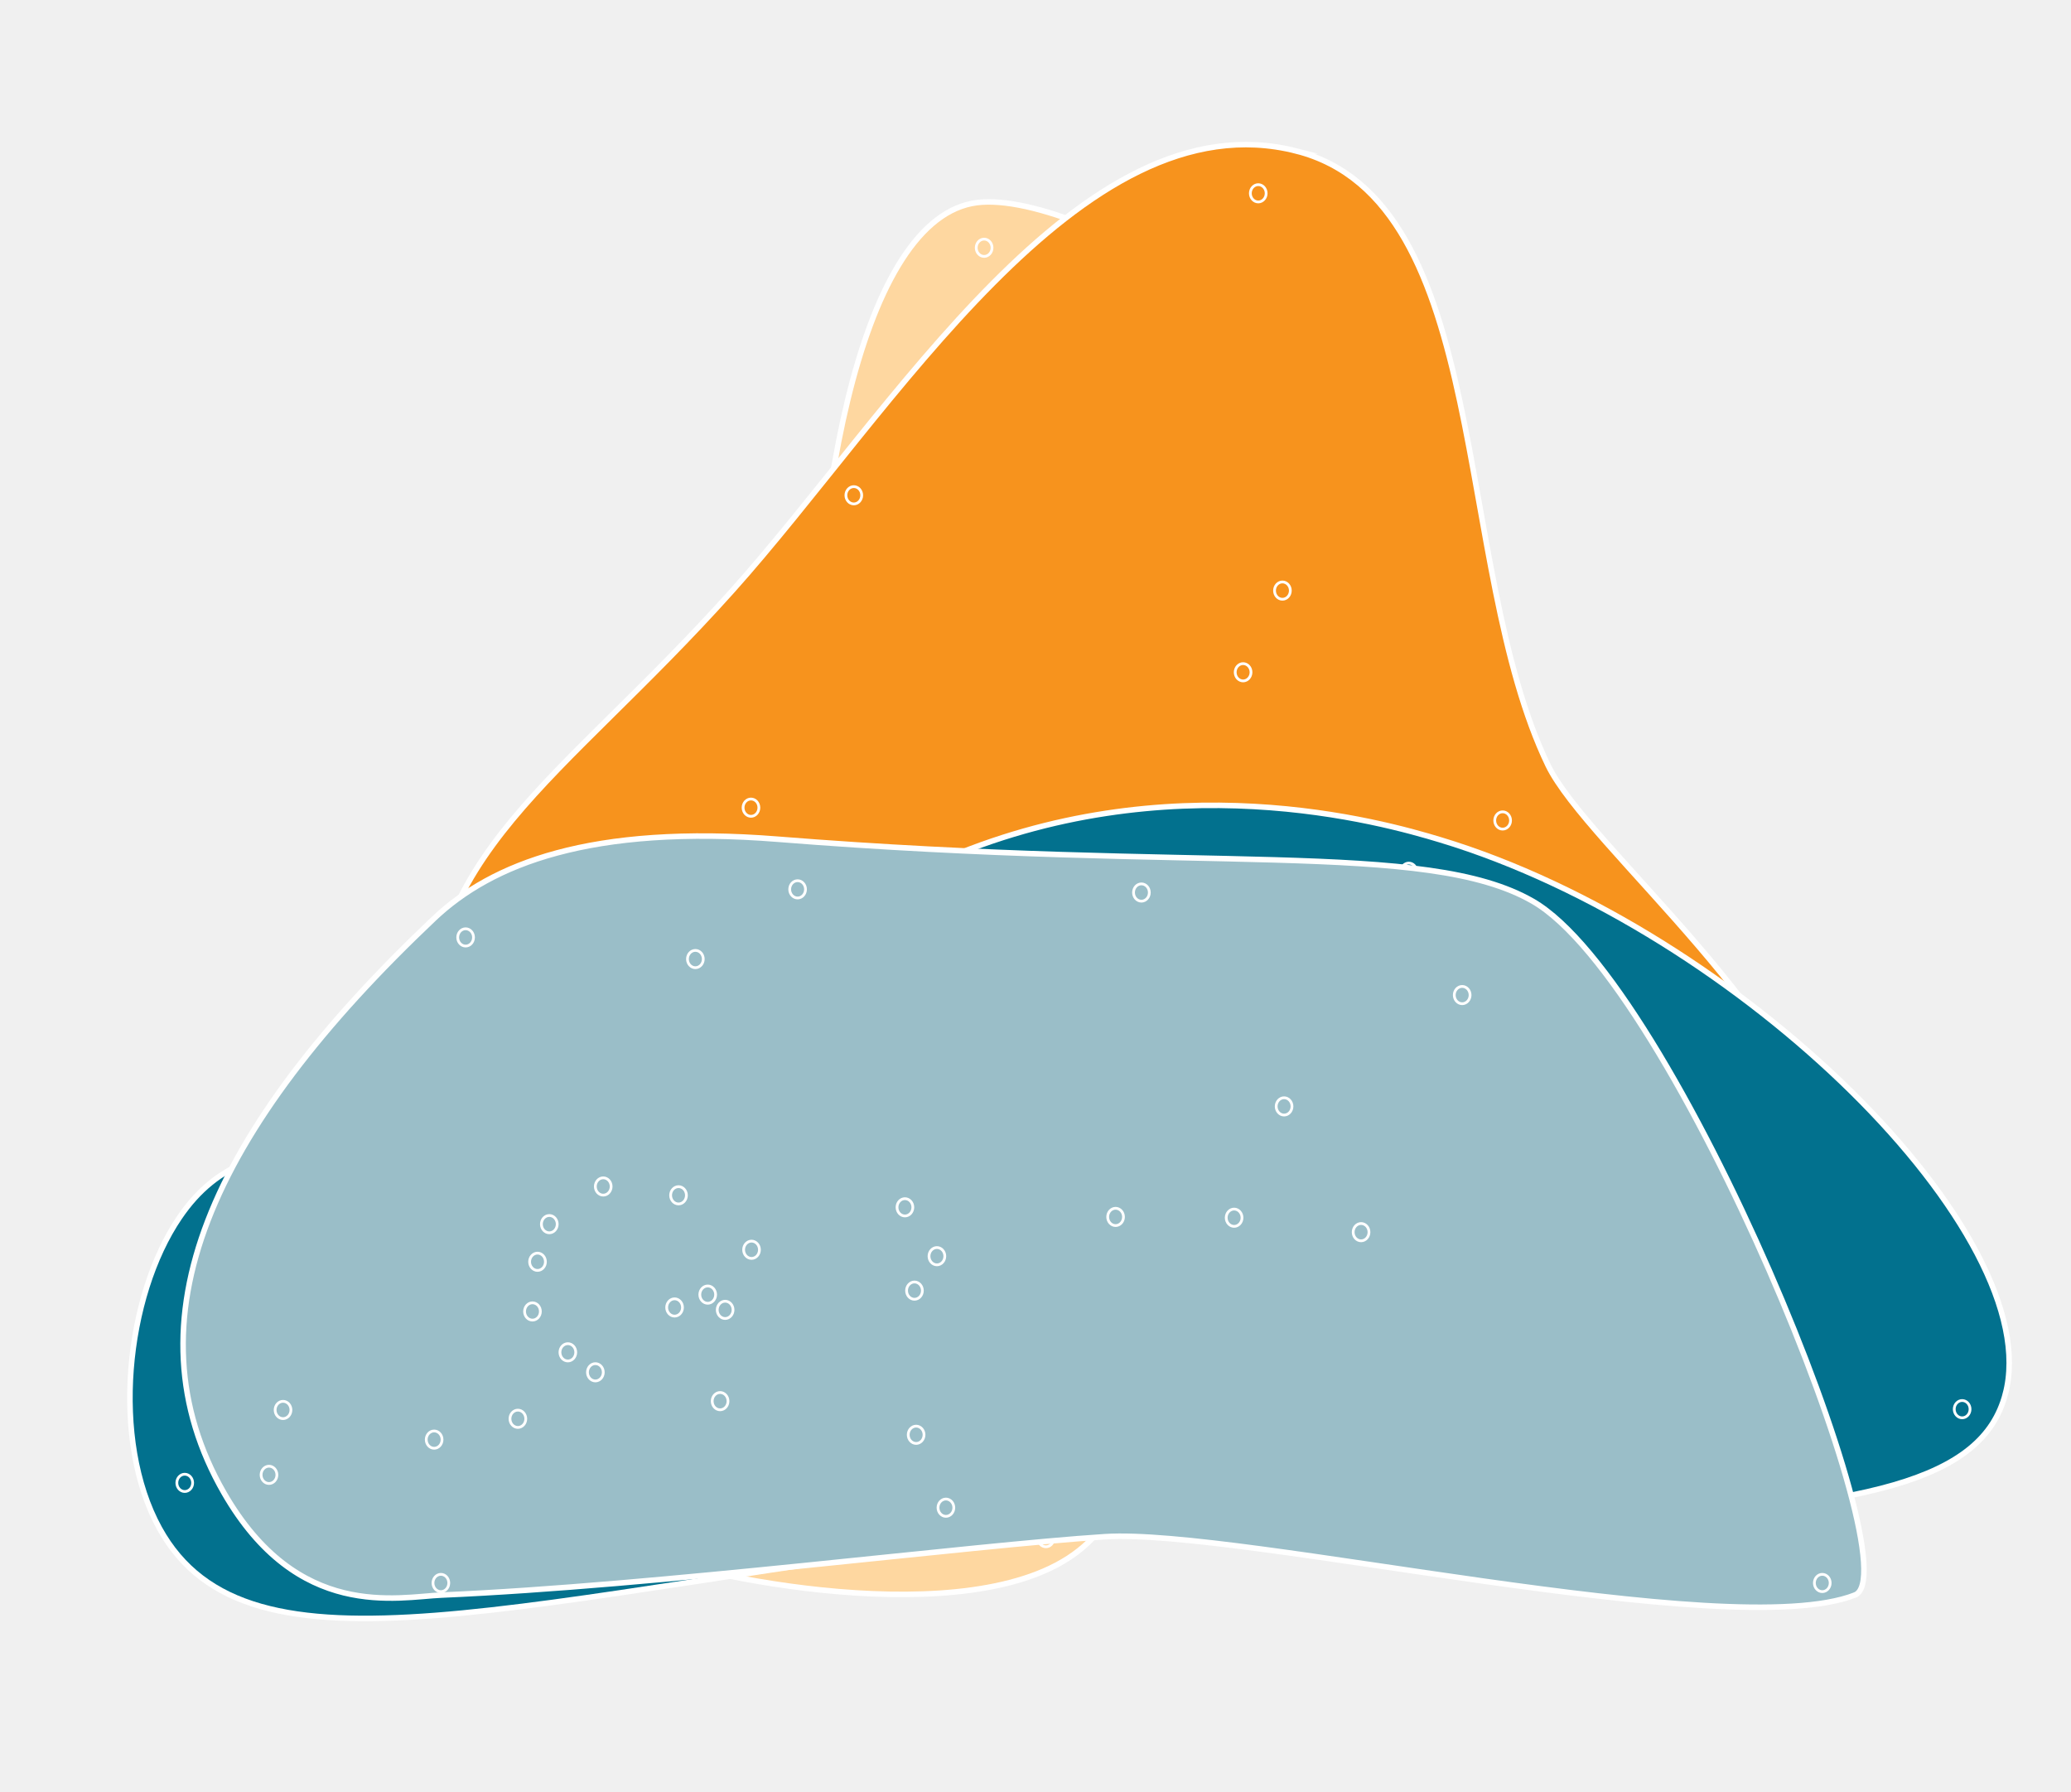
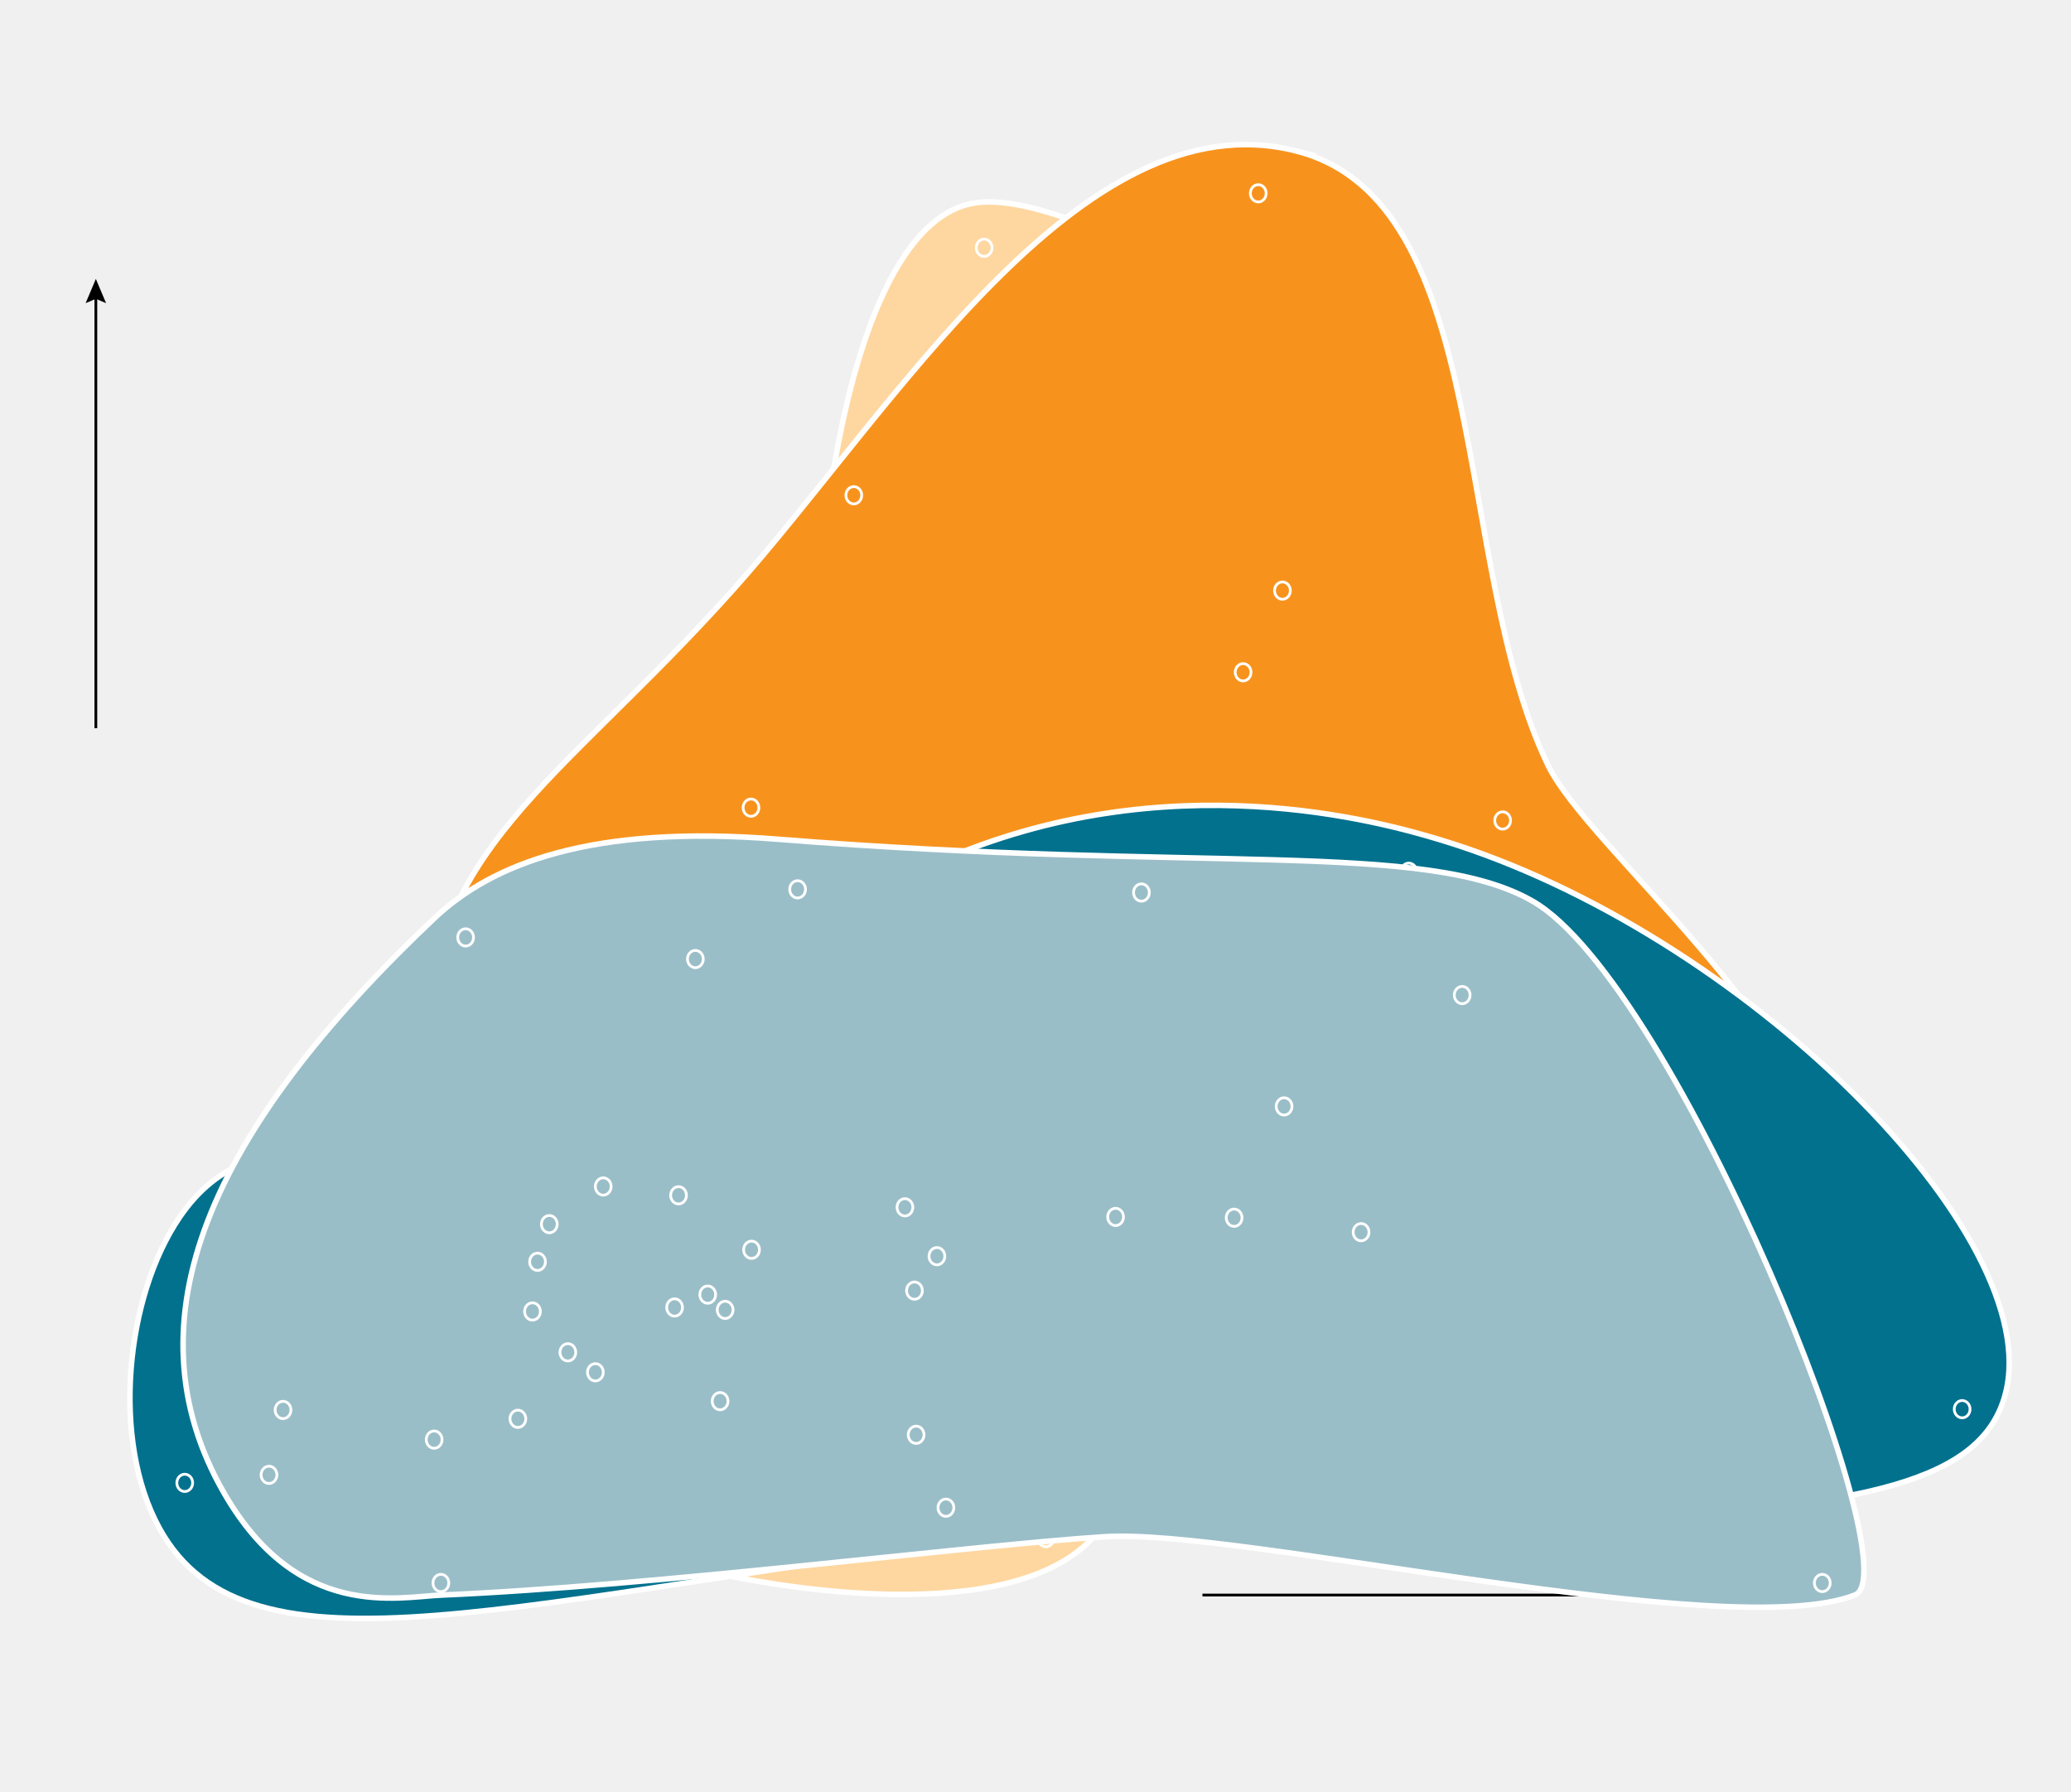
<svg xmlns="http://www.w3.org/2000/svg" baseProfile="tiny" version="1.2" viewBox="0 0 375 324.34">
  <g>
    <g id="g-scatter_profit-margin_avg1-mobile-interactions-img">
      <g>
+         <g id="x-y">
+           <g>
+             <line x1="303.51" y1="288.79" x2="217.73" y2="288.79" fill="none" stroke="#000" stroke-miterlimit="10" stroke-width=".5" />
+             <polygon points="302.106 286.939 302.892 288.79 302.106 290.642 306.495 288.79 302.106 286.939" />
+           </g>
+           <g>
+             <line x1="17.356" y1="53.484" x2="17.356" y2="131.844" fill="none" stroke="#000" stroke-miterlimit="10" stroke-width=".5" />
+             <polygon points="15.504 54.888 17.356 54.101 19.208 54.888 17.356 50.499 15.504 54.888" />
+           </g>
+         </g>
        <g id="upper-middle">
          <path id="highlight" d="M175.958,36.838c18.346-3.706,75.958,29.941,89.897,66.578,8.014,21.064,18.139,83.382,9.465,100.385-4.584,8.987-10.094,5.191-30.242,8.987-4.696.885-26.025,2.13-30.324,19.843-7.096,29.236-10.678,42.637-21.388,49.523-21.339,13.72-71.453,2.125-78.318-1.67-10.221-5.65-40.808-22.013-49.537-29.773-7.737-6.879-10.838-29.413-4.673-37.924,17.773-24.532,87.121-19.855,86.285-72.149-.763-47.787,8.184-99.629,28.833-103.801Z" fill="#fed7a0" stroke="#fff" stroke-miterlimit="10" />
          <ellipse cx="187.861" cy="179.874" rx="1.431" ry="1.565" fill="#fed7a0" stroke="#fff" stroke-miterlimit="10" stroke-width=".5" />
          <ellipse cx="200.267" cy="178.133" rx="1.431" ry="1.565" fill="#fed7a0" stroke="#fff" stroke-miterlimit="10" stroke-width=".5" />
          <ellipse cx="270.151" cy="200.174" rx="1.431" ry="1.565" fill="#fed7a0" stroke="#fff" stroke-miterlimit="10" stroke-width=".5" />
          <ellipse cx="217.765" cy="207.428" rx="1.431" ry="1.565" fill="#fed7a0" stroke="#fff" stroke-miterlimit="10" stroke-width=".5" />
          <ellipse cx="257.438" cy="203.801" rx="1.431" ry="1.565" fill="#fed7a0" stroke="#fff" stroke-miterlimit="10" stroke-width=".5" />
          <ellipse cx="168.128" cy="219.175" rx="1.431" ry="1.565" fill="#fed7a0" stroke="#fff" stroke-miterlimit="10" stroke-width=".5" />
          <ellipse cx="248.482" cy="181.616" rx="1.431" ry="1.565" fill="#fed7a0" stroke="#fff" stroke-miterlimit="10" stroke-width=".5" />
          <ellipse cx="187.761" cy="144.634" rx="1.431" ry="1.565" fill="#fed7a0" stroke="#fff" stroke-miterlimit="10" stroke-width=".5" />
          <ellipse cx="259.367" cy="110.557" rx="1.431" ry="1.565" fill="#fed7a0" stroke="#fff" stroke-miterlimit="10" stroke-width=".5" />
          <ellipse cx="166.093" cy="142.315" rx="1.431" ry="1.565" fill="#fed7a0" stroke="#fff" stroke-miterlimit="10" stroke-width=".5" />
          <ellipse cx="116.349" cy="196.403" rx="1.431" ry="1.565" fill="#fed7a0" stroke="#fff" stroke-miterlimit="10" stroke-width=".5" />
          <ellipse cx="155.308" cy="130.28" rx="1.431" ry="1.565" fill="#fed7a0" stroke="#fff" stroke-miterlimit="10" stroke-width=".5" />
          <ellipse cx="126.119" cy="236.281" rx="1.431" ry="1.565" fill="#fed7a0" stroke="#fff" stroke-miterlimit="10" stroke-width=".5" />
          <ellipse cx="152.259" cy="247.306" rx="1.431" ry="1.565" fill="#fed7a0" stroke="#fff" stroke-miterlimit="10" stroke-width=".5" />
          <ellipse cx="85.938" cy="231.066" rx="1.431" ry="1.565" fill="#fed7a0" stroke="#fff" stroke-miterlimit="10" stroke-width=".5" />
          <ellipse cx="220" cy="144.779" rx="1.431" ry="1.565" fill="#fed7a0" stroke="#fff" stroke-miterlimit="10" stroke-width=".5" />
          <ellipse cx="189.383" cy="278.486" rx="1.431" ry="1.565" fill="#fed7a0" stroke="#fff" stroke-miterlimit="10" stroke-width=".5" />
          <ellipse cx="178.198" cy="44.859" rx="1.431" ry="1.565" fill="#fed7a0" stroke="#fff" stroke-miterlimit="10" stroke-width=".5" />
          <ellipse cx="112.692" cy="269.78" rx="1.431" ry="1.565" fill="#fed7a0" stroke="#fff" stroke-miterlimit="10" stroke-width=".5" />
          <ellipse cx="66.812" cy="217.578" rx="1.431" ry="1.565" fill="#fed7a0" stroke="#fff" stroke-miterlimit="10" stroke-width=".5" />
          <ellipse cx="139.239" cy="212.788" rx="1.431" ry="1.565" fill="#fed7a0" stroke="#fff" stroke-miterlimit="10" stroke-width=".5" />
          <ellipse cx="125.605" cy="278.919" rx="1.431" ry="1.565" fill="#fed7a0" stroke="#fff" stroke-miterlimit="10" stroke-width=".5" />
          <ellipse cx="70.576" cy="246.142" rx="1.431" ry="1.565" fill="#fed7a0" stroke="#fff" stroke-miterlimit="10" stroke-width=".5" />
          <ellipse cx="163.957" cy="216.414" rx="1.431" ry="1.565" fill="#fed7a0" stroke="#fff" stroke-miterlimit="10" stroke-width=".5" />
          <ellipse cx="177.484" cy="101.852" rx="1.431" ry="1.565" fill="#fed7a0" stroke="#fff" stroke-miterlimit="10" stroke-width=".5" />
        </g>
        <g id="upper">
          <path id="highlight-2" data-name="highlight" d="M234.708,27.338c35.751,9.111,28.096,74.893,45.588,111.203,7.106,14.752,48.287,47.247,51.461,75.667,1.904,17.052-12.909,33.579-48.279,22.194-43.956-14.149-117.491,47.359-154.35,39.054-16.158-3.641-24.984-11.526-28.261-14.746-22.061-21.678-23.144-58.431-23.462-69.242-1.096-37.223,23.736-49.431,55.202-84.537,28.963-32.313,62.887-89.587,102.103-79.593Z" fill="#f7931d" stroke="#fff" stroke-miterlimit="10" />
          <ellipse cx="182.876" cy="234.396" rx="1.431" ry="1.565" fill="#f7931d" stroke="#fff" stroke-miterlimit="10" stroke-width=".5" />
          <ellipse cx="235.569" cy="157.247" rx="1.431" ry="1.565" fill="#f7931d" stroke="#fff" stroke-miterlimit="10" stroke-width=".5" />
          <ellipse cx="225.092" cy="121.718" rx="1.431" ry="1.565" fill="#f7931d" stroke="#fff" stroke-miterlimit="10" stroke-width=".5" />
          <ellipse cx="202.409" cy="155.803" rx="1.431" ry="1.565" fill="#f7931d" stroke="#fff" stroke-miterlimit="10" stroke-width=".5" />
          <ellipse cx="179.927" cy="192.488" rx="1.431" ry="1.565" fill="#f7931d" stroke="#fff" stroke-miterlimit="10" stroke-width=".5" />
          <ellipse cx="104.043" cy="175.084" rx="1.431" ry="1.565" fill="#f7931d" stroke="#fff" stroke-miterlimit="10" stroke-width=".5" />
          <ellipse cx="232.92" cy="234.837" rx="1.431" ry="1.565" fill="#f7931d" stroke="#fff" stroke-miterlimit="10" stroke-width=".5" />
          <ellipse cx="142.596" cy="223.668" rx="1.431" ry="1.565" fill="#f7931d" stroke="#fff" stroke-miterlimit="10" stroke-width=".5" />
          <ellipse cx="169.649" cy="212.643" rx="1.431" ry="1.565" fill="#f7931d" stroke="#fff" stroke-miterlimit="10" stroke-width=".5" />
          <ellipse cx="248.889" cy="198.867" rx="1.431" ry="1.565" fill="#f7931d" stroke="#fff" stroke-miterlimit="10" stroke-width=".5" />
          <ellipse cx="172.399" cy="195.97" rx="1.431" ry="1.565" fill="#f7931d" stroke="#fff" stroke-miterlimit="10" stroke-width=".5" />
          <ellipse cx="227.835" cy="181.904" rx="1.431" ry="1.565" fill="#f7931d" stroke="#fff" stroke-miterlimit="10" stroke-width=".5" />
          <ellipse cx="215.836" cy="219.03" rx="1.431" ry="1.565" fill="#f7931d" stroke="#fff" stroke-miterlimit="10" stroke-width=".5" />
          <ellipse cx="227.835" cy="34.998" rx="1.431" ry="1.565" fill="#f7931d" stroke="#fff" stroke-miterlimit="10" stroke-width=".5" />
          <ellipse cx="228.342" cy="202.782" rx="1.431" ry="1.565" fill="#f7931d" stroke="#fff" stroke-miterlimit="10" stroke-width=".5" />
          <ellipse cx="265.373" cy="173.784" rx="1.431" ry="1.565" fill="#f7931d" stroke="#fff" stroke-miterlimit="10" stroke-width=".5" />
          <ellipse cx="232.213" cy="106.931" rx="1.431" ry="1.565" fill="#f7931d" stroke="#fff" stroke-miterlimit="10" stroke-width=".5" />
          <ellipse cx="272.086" cy="148.55" rx="1.431" ry="1.565" fill="#f7931d" stroke="#fff" stroke-miterlimit="10" stroke-width=".5" />
          <ellipse cx="196.91" cy="196.403" rx="1.431" ry="1.565" fill="#f7931d" stroke="#fff" stroke-miterlimit="10" stroke-width=".5" />
          <ellipse cx="236.177" cy="188.717" rx="1.431" ry="1.565" fill="#f7931d" stroke="#fff" stroke-miterlimit="10" stroke-width=".5" />
          <ellipse cx="154.394" cy="213.373" rx="1.431" ry="1.565" fill="#f7931d" stroke="#fff" stroke-miterlimit="10" stroke-width=".5" />
          <ellipse cx="320.195" cy="221.638" rx="1.431" ry="1.565" fill="#f7931d" stroke="#fff" stroke-miterlimit="10" stroke-width=".5" />
          <ellipse cx="105.465" cy="255.426" rx="1.431" ry="1.565" fill="#f7931d" stroke="#fff" stroke-miterlimit="10" stroke-width=".5" />
          <ellipse cx="174.434" cy="165.809" rx="1.431" ry="1.565" fill="#f7931d" stroke="#fff" stroke-miterlimit="10" stroke-width=".5" />
          <ellipse cx="132.118" cy="192.632" rx="1.431" ry="1.565" fill="#f7931d" stroke="#fff" stroke-miterlimit="10" stroke-width=".5" />
          <ellipse cx="154.601" cy="89.672" rx="1.431" ry="1.565" fill="#f7931d" stroke="#fff" stroke-miterlimit="10" stroke-width=".5" />
          <ellipse cx="135.982" cy="146.231" rx="1.431" ry="1.565" fill="#f7931d" stroke="#fff" stroke-miterlimit="10" stroke-width=".5" />
          <ellipse cx="126.119" cy="268.184" rx="1.431" ry="1.565" fill="#f7931d" stroke="#fff" stroke-miterlimit="10" stroke-width=".5" />
          <ellipse cx="83.089" cy="193.507" rx="1.431" ry="1.565" fill="#f7931d" stroke="#fff" stroke-miterlimit="10" stroke-width=".5" />
          <ellipse cx="131.304" cy="196.114" rx="1.431" ry="1.565" fill="#f7931d" stroke="#fff" stroke-miterlimit="10" stroke-width=".5" />
        </g>
        <g id="lower">
          <path id="highlight-3" data-name="highlight" d="M363.098,252.445c7.663-28.705-47.737-83.901-102.315-100.398-10.38-3.138-49.288-14.27-90.776,3.976-30.848,13.567-29.515,28.595-62.658,41.691-39.31,15.534-60.846,2.163-74.825,22.674-9.79,14.364-12.461,40.339-3.65,56.32,16.157,29.304,64.036,12.506,159.384.731,41.74-5.154,74.312-1.025,99.439-2.147,50.887-2.273,71.245-7.275,75.402-22.848Z" fill="#02718e" stroke="#fff" stroke-miterlimit="10" />
          <ellipse cx="168.435" cy="197.567" rx="1.431" ry="1.565" fill="#02718e" stroke="#fff" stroke-miterlimit="10" stroke-width=".5" />
          <ellipse cx="255.096" cy="157.833" rx="1.431" ry="1.565" fill="#02718e" stroke="#fff" stroke-miterlimit="10" stroke-width=".5" />
          <ellipse cx="177.077" cy="231.788" rx="1.431" ry="1.565" fill="#02718e" stroke="#fff" stroke-miterlimit="10" stroke-width=".5" />
          <ellipse cx="125.605" cy="249.769" rx="1.431" ry="1.565" fill="#02718e" stroke="#fff" stroke-miterlimit="10" stroke-width=".5" />
          <ellipse cx="185.319" cy="240.486" rx="1.431" ry="1.565" fill="#02718e" stroke="#fff" stroke-miterlimit="10" stroke-width=".5" />
          <ellipse cx="200.167" cy="198.722" rx="1.431" ry="1.565" fill="#02718e" stroke="#fff" stroke-miterlimit="10" stroke-width=".5" />
          <ellipse cx="192.539" cy="192.632" rx="1.431" ry="1.565" fill="#02718e" stroke="#fff" stroke-miterlimit="10" stroke-width=".5" />
          <ellipse cx="107.807" cy="225.409" rx="1.431" ry="1.565" fill="#02718e" stroke="#fff" stroke-miterlimit="10" stroke-width=".5" />
          <ellipse cx="134.254" cy="252.088" rx="1.431" ry="1.565" fill="#02718e" stroke="#fff" stroke-miterlimit="10" stroke-width=".5" />
          <ellipse cx="355.29" cy="255.137" rx="1.431" ry="1.565" fill="#02718e" stroke="#fff" stroke-miterlimit="10" stroke-width=".5" />
          <ellipse cx="62.341" cy="241.505" rx="1.431" ry="1.565" fill="#02718e" stroke="#fff" stroke-miterlimit="10" stroke-width=".5" />
          <ellipse cx="113.706" cy="203.946" rx="1.431" ry="1.565" fill="#02718e" stroke="#fff" stroke-miterlimit="10" stroke-width=".5" />
          <ellipse cx="181.348" cy="207.572" rx="1.431" ry="1.565" fill="#02718e" stroke="#fff" stroke-miterlimit="10" stroke-width=".5" />
          <ellipse cx="61.32" cy="275.293" rx="1.431" ry="1.565" fill="#02718e" stroke="#fff" stroke-miterlimit="10" stroke-width=".5" />
          <ellipse cx="135.475" cy="227.295" rx="1.431" ry="1.565" fill="#02718e" stroke="#fff" stroke-miterlimit="10" stroke-width=".5" />
          <ellipse cx="150.73" cy="248.028" rx="1.431" ry="1.565" fill="#02718e" stroke="#fff" stroke-miterlimit="10" stroke-width=".5" />
          <ellipse cx="75.154" cy="255.426" rx="1.431" ry="1.565" fill="#02718e" stroke="#fff" stroke-miterlimit="10" stroke-width=".5" />
          <ellipse cx="187.761" cy="192.921" rx="1.431" ry="1.565" fill="#02718e" stroke="#fff" stroke-miterlimit="10" stroke-width=".5" />
          <ellipse cx="149.002" cy="220.916" rx="1.431" ry="1.565" fill="#02718e" stroke="#fff" stroke-miterlimit="10" stroke-width=".5" />
          <ellipse cx="114.621" cy="245.565" rx="1.431" ry="1.565" fill="#02718e" stroke="#fff" stroke-miterlimit="10" stroke-width=".5" />
          <ellipse cx="167.721" cy="167.253" rx="1.431" ry="1.565" fill="#02718e" stroke="#fff" stroke-miterlimit="10" stroke-width=".5" />
          <ellipse cx="108.214" cy="279.786" rx="1.431" ry="1.565" fill="#02718e" stroke="#fff" stroke-miterlimit="10" stroke-width=".5" />
          <ellipse cx="222.142" cy="180.885" rx="1.431" ry="1.565" fill="#02718e" stroke="#fff" stroke-miterlimit="10" stroke-width=".5" />
          <ellipse cx="101.501" cy="221.205" rx="1.431" ry="1.565" fill="#02718e" stroke="#fff" stroke-miterlimit="10" stroke-width=".5" />
          <ellipse cx="60.606" cy="229.758" rx="1.431" ry="1.565" fill="#02718e" stroke="#fff" stroke-miterlimit="10" stroke-width=".5" />
          <ellipse cx="68.341" cy="270.655" rx="1.431" ry="1.565" fill="#02718e" stroke="#fff" stroke-miterlimit="10" stroke-width=".5" />
          <ellipse cx="39.959" cy="225.987" rx="1.431" ry="1.565" fill="#02718e" stroke="#fff" stroke-miterlimit="10" stroke-width=".5" />
          <ellipse cx="46.879" cy="227.15" rx="1.431" ry="1.565" fill="#02718e" stroke="#fff" stroke-miterlimit="10" stroke-width=".5" />
          <ellipse cx="170.771" cy="166.387" rx="1.431" ry="1.565" fill="#02718e" stroke="#fff" stroke-miterlimit="10" stroke-width=".5" />
          <ellipse cx="33.452" cy="268.48" rx="1.431" ry="1.565" fill="#02718e" stroke="#fff" stroke-miterlimit="10" stroke-width=".5" />
          <ellipse cx="106.279" cy="250.644" rx="1.431" ry="1.565" fill="#02718e" stroke="#fff" stroke-miterlimit="10" stroke-width=".5" />
          <ellipse cx="280.628" cy="271.955" rx="1.431" ry="1.565" fill="#02718e" stroke="#fff" stroke-miterlimit="10" stroke-width=".5" />
        </g>
        <g id="lower-middle">
          <path id="highlight-4" data-name="highlight" d="M335.866,288.79c10.594-4.139-32.541-110.808-58.349-125.629-19.381-11.129-59.673-5.068-136.645-11.214-34.053-2.719-51.923,4.555-62.261,14.336-40.579,38.389-55.98,72.833-38.074,103.982,13.375,23.266,31.4,18.871,39.502,18.526,38.679-1.647,95.755-9.006,120.022-10.564,24.504-1.573,112.984,19.48,135.805,10.564Z" fill="#9abec8" stroke="#fff" stroke-miterlimit="10" />
          <ellipse cx="206.68" cy="161.596" rx="1.431" ry="1.565" fill="#9abec8" stroke="#fff" stroke-miterlimit="10" stroke-width=".5" />
          <ellipse cx="165.886" cy="259.775" rx="1.431" ry="1.565" fill="#9abec8" stroke="#fff" stroke-miterlimit="10" stroke-width=".5" />
          <ellipse cx="202.002" cy="220.33" rx="1.431" ry="1.565" fill="#9abec8" stroke="#fff" stroke-miterlimit="10" stroke-width=".5" />
          <ellipse cx="128.148" cy="234.396" rx="1.431" ry="1.565" fill="#9abec8" stroke="#fff" stroke-miterlimit="10" stroke-width=".5" />
          <ellipse cx="264.759" cy="180.163" rx="1.431" ry="1.565" fill="#9abec8" stroke="#fff" stroke-miterlimit="10" stroke-width=".5" />
          <ellipse cx="223.464" cy="220.474" rx="1.431" ry="1.565" fill="#9abec8" stroke="#fff" stroke-miterlimit="10" stroke-width=".5" />
          <ellipse cx="96.416" cy="237.445" rx="1.431" ry="1.565" fill="#9abec8" stroke="#fff" stroke-miterlimit="10" stroke-width=".5" />
          <ellipse cx="130.39" cy="253.685" rx="1.431" ry="1.565" fill="#9abec8" stroke="#fff" stroke-miterlimit="10" stroke-width=".5" />
          <ellipse cx="102.822" cy="244.843" rx="1.431" ry="1.565" fill="#9abec8" stroke="#fff" stroke-miterlimit="10" stroke-width=".5" />
          <ellipse cx="99.465" cy="221.638" rx="1.431" ry="1.565" fill="#9abec8" stroke="#fff" stroke-miterlimit="10" stroke-width=".5" />
          <ellipse cx="136.082" cy="226.276" rx="1.431" ry="1.565" fill="#9abec8" stroke="#fff" stroke-miterlimit="10" stroke-width=".5" />
          <ellipse cx="163.857" cy="218.589" rx="1.431" ry="1.565" fill="#9abec8" stroke="#fff" stroke-miterlimit="10" stroke-width=".5" />
          <ellipse cx="171.278" cy="272.974" rx="1.431" ry="1.565" fill="#9abec8" stroke="#fff" stroke-miterlimit="10" stroke-width=".5" />
          <ellipse cx="51.25" cy="255.281" rx="1.431" ry="1.565" fill="#9abec8" stroke="#fff" stroke-miterlimit="10" stroke-width=".5" />
          <ellipse cx="97.33" cy="228.45" rx="1.431" ry="1.565" fill="#9abec8" stroke="#fff" stroke-miterlimit="10" stroke-width=".5" />
          <ellipse cx="165.585" cy="233.674" rx="1.431" ry="1.565" fill="#9abec8" stroke="#fff" stroke-miterlimit="10" stroke-width=".5" />
          <ellipse cx="131.304" cy="237.156" rx="1.431" ry="1.565" fill="#9abec8" stroke="#fff" stroke-miterlimit="10" stroke-width=".5" />
          <ellipse cx="169.649" cy="227.439" rx="1.431" ry="1.565" fill="#9abec8" stroke="#fff" stroke-miterlimit="10" stroke-width=".5" />
          <ellipse cx="246.454" cy="223.09" rx="1.431" ry="1.565" fill="#9abec8" stroke="#fff" stroke-miterlimit="10" stroke-width=".5" />
          <ellipse cx="125.912" cy="173.64" rx="1.431" ry="1.565" fill="#9abec8" stroke="#fff" stroke-miterlimit="10" stroke-width=".5" />
          <ellipse cx="84.31" cy="169.724" rx="1.431" ry="1.565" fill="#9abec8" stroke="#fff" stroke-miterlimit="10" stroke-width=".5" />
          <ellipse cx="144.424" cy="161.019" rx="1.431" ry="1.565" fill="#9abec8" stroke="#fff" stroke-miterlimit="10" stroke-width=".5" />
          <ellipse cx="109.229" cy="214.818" rx="1.431" ry="1.565" fill="#9abec8" stroke="#fff" stroke-miterlimit="10" stroke-width=".5" />
          <ellipse cx="79.832" cy="286.606" rx="1.431" ry="1.565" fill="#9abec8" stroke="#fff" stroke-miterlimit="10" stroke-width=".5" />
          <ellipse cx="232.513" cy="200.319" rx="1.431" ry="1.565" fill="#9abec8" stroke="#fff" stroke-miterlimit="10" stroke-width=".5" />
          <ellipse cx="122.862" cy="216.414" rx="1.431" ry="1.565" fill="#9abec8" stroke="#fff" stroke-miterlimit="10" stroke-width=".5" />
          <ellipse cx="78.611" cy="260.649" rx="1.431" ry="1.565" fill="#9abec8" stroke="#fff" stroke-miterlimit="10" stroke-width=".5" />
          <ellipse cx="107.807" cy="248.461" rx="1.431" ry="1.565" fill="#9abec8" stroke="#fff" stroke-miterlimit="10" stroke-width=".5" />
          <ellipse cx="122.148" cy="236.723" rx="1.431" ry="1.565" fill="#9abec8" stroke="#fff" stroke-miterlimit="10" stroke-width=".5" />
          <ellipse cx="93.773" cy="256.878" rx="1.431" ry="1.565" fill="#9abec8" stroke="#fff" stroke-miterlimit="10" stroke-width=".5" />
          <ellipse cx="329.964" cy="286.606" rx="1.431" ry="1.565" fill="#9abec8" stroke="#fff" stroke-miterlimit="10" stroke-width=".5" />
          <ellipse cx="48.708" cy="267.028" rx="1.431" ry="1.565" fill="#9abec8" stroke="#fff" stroke-miterlimit="10" stroke-width=".5" />
        </g>
      </g>
    </g>
  </g>
  <style>
#g-scatter_profit-margin_avg1-mobile-interactions-img rect, #g-scatter_profit-margin_avg1-mobile-interactions-img circle, #g-scatter_profit-margin_avg1-mobile-interactions-img path, #g-scatter_profit-margin_avg1-mobile-interactions-img line, #g-scatter_profit-margin_avg1-mobile-interactions-img polyline, #g-scatter_profit-margin_avg1-mobile-interactions-img polygon { vector-effect: non-scaling-stroke; }
</style>
</svg>
